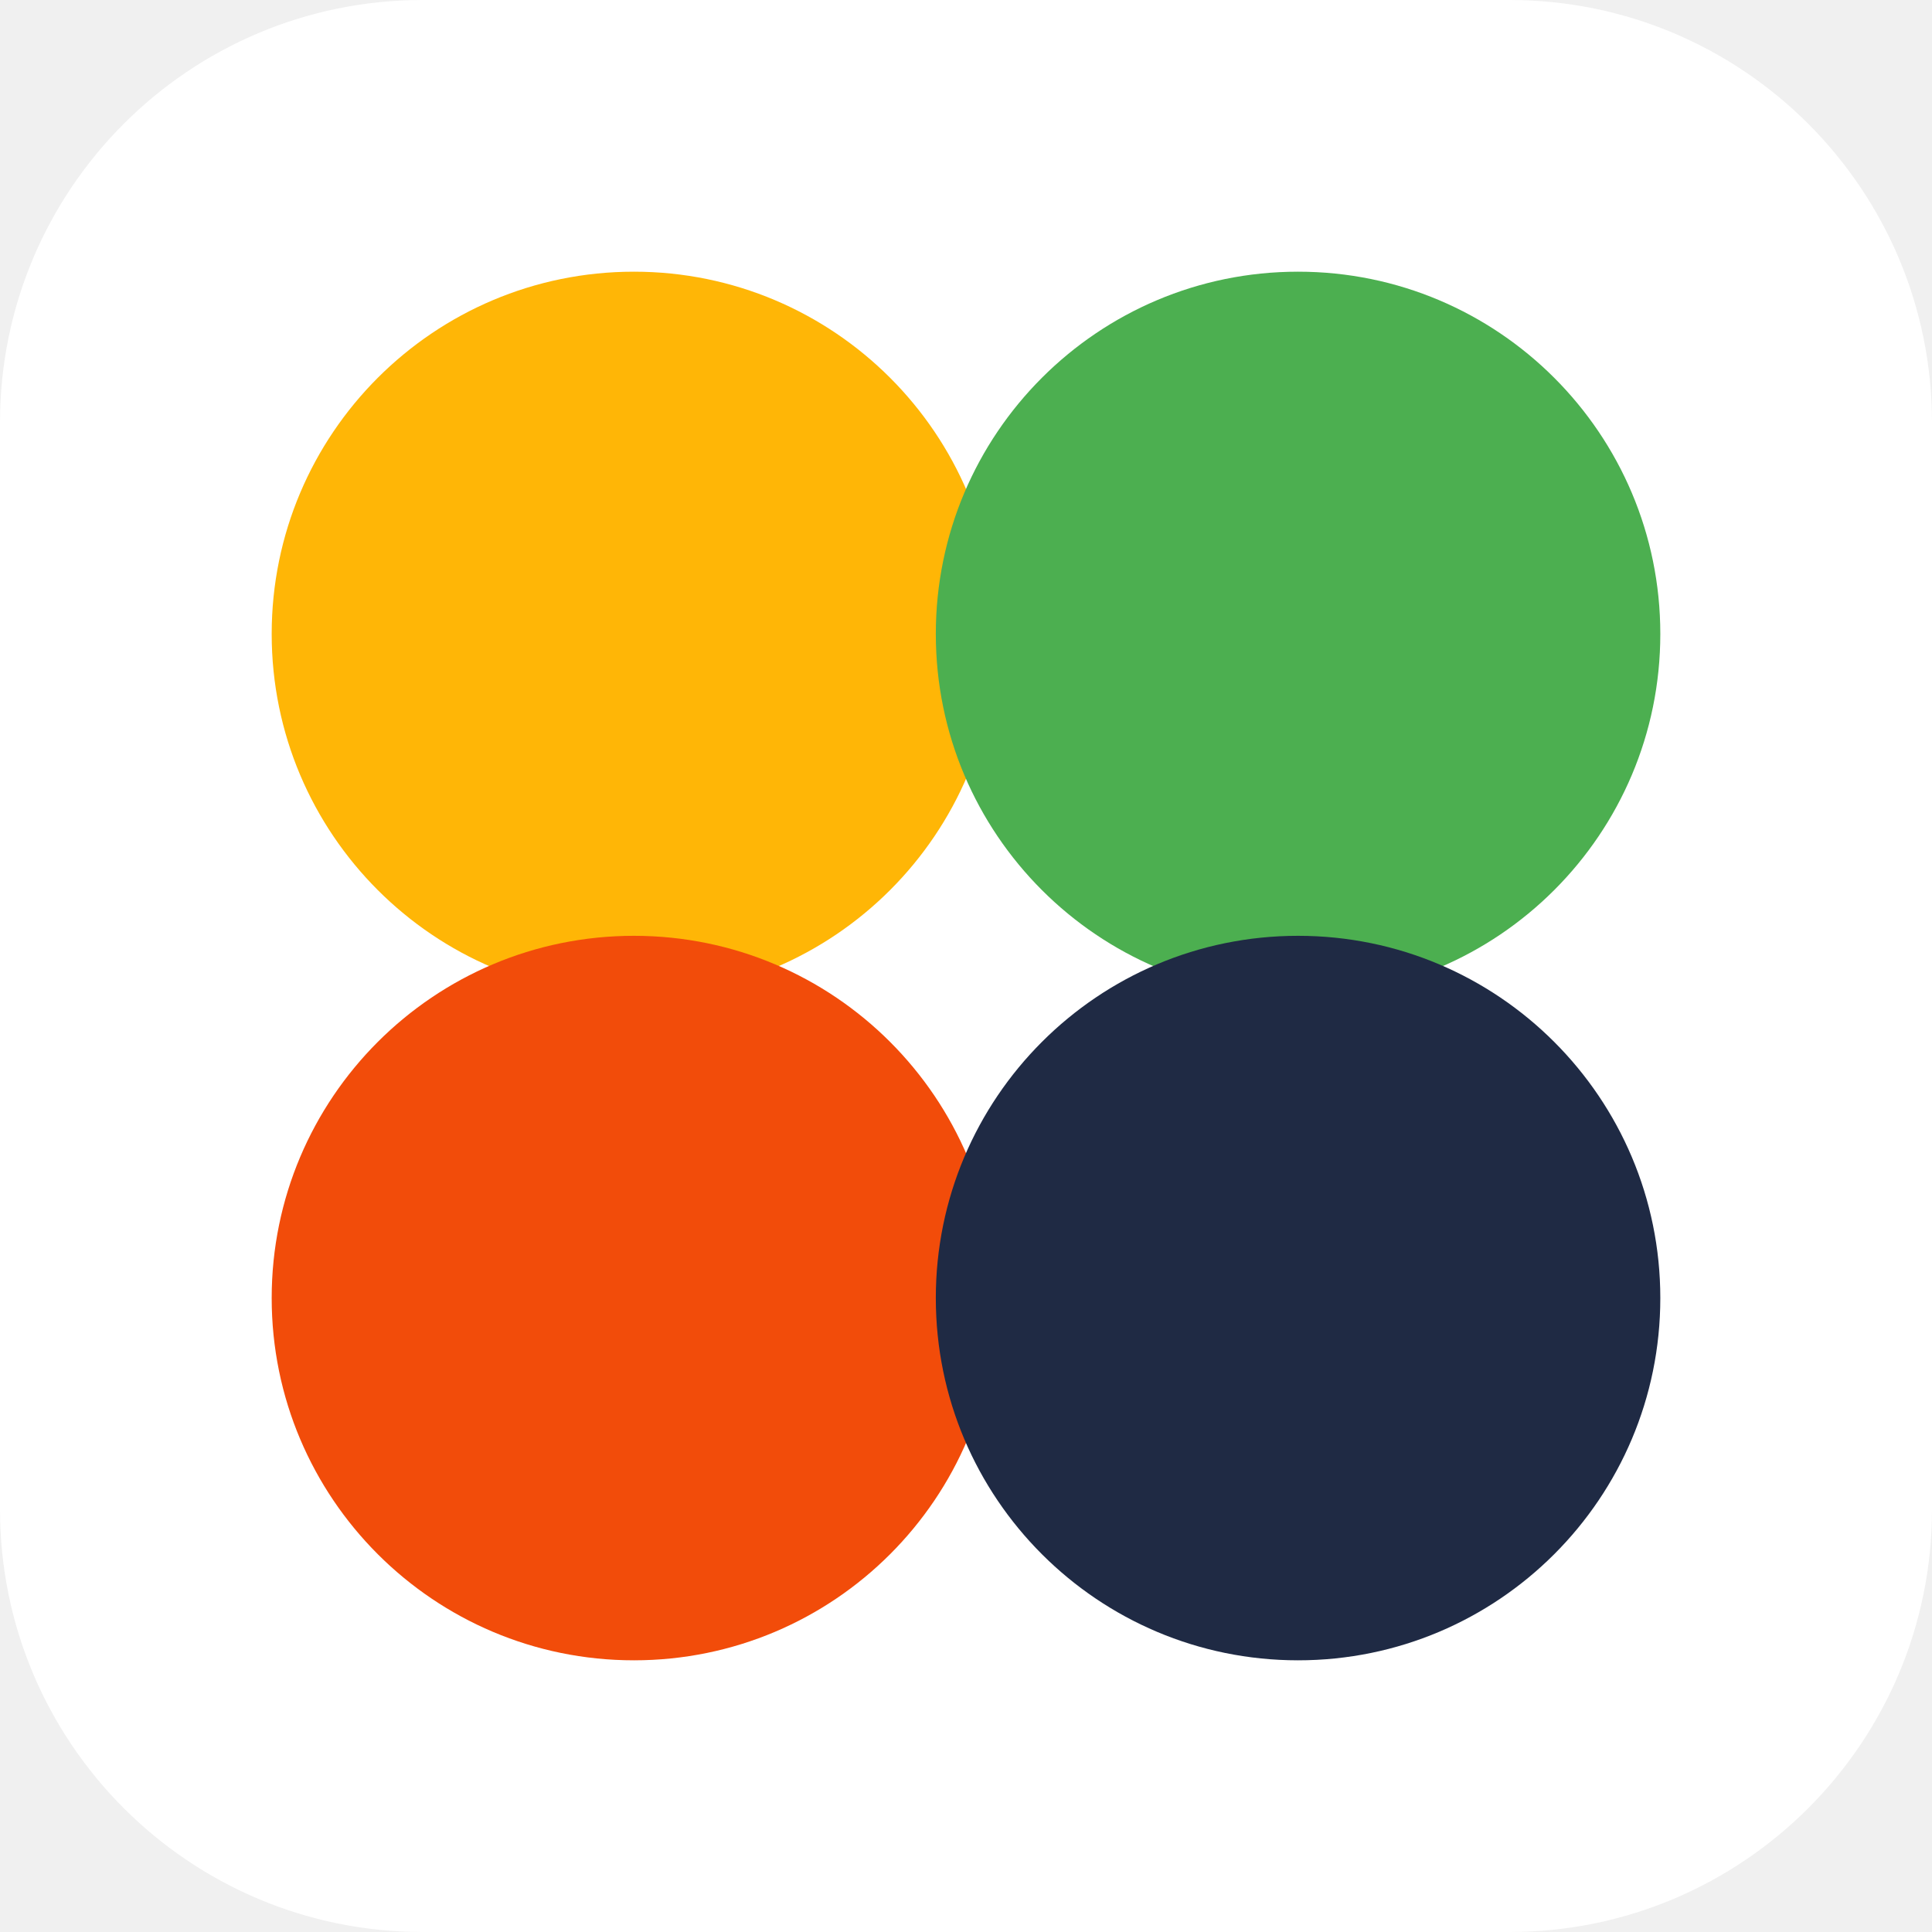
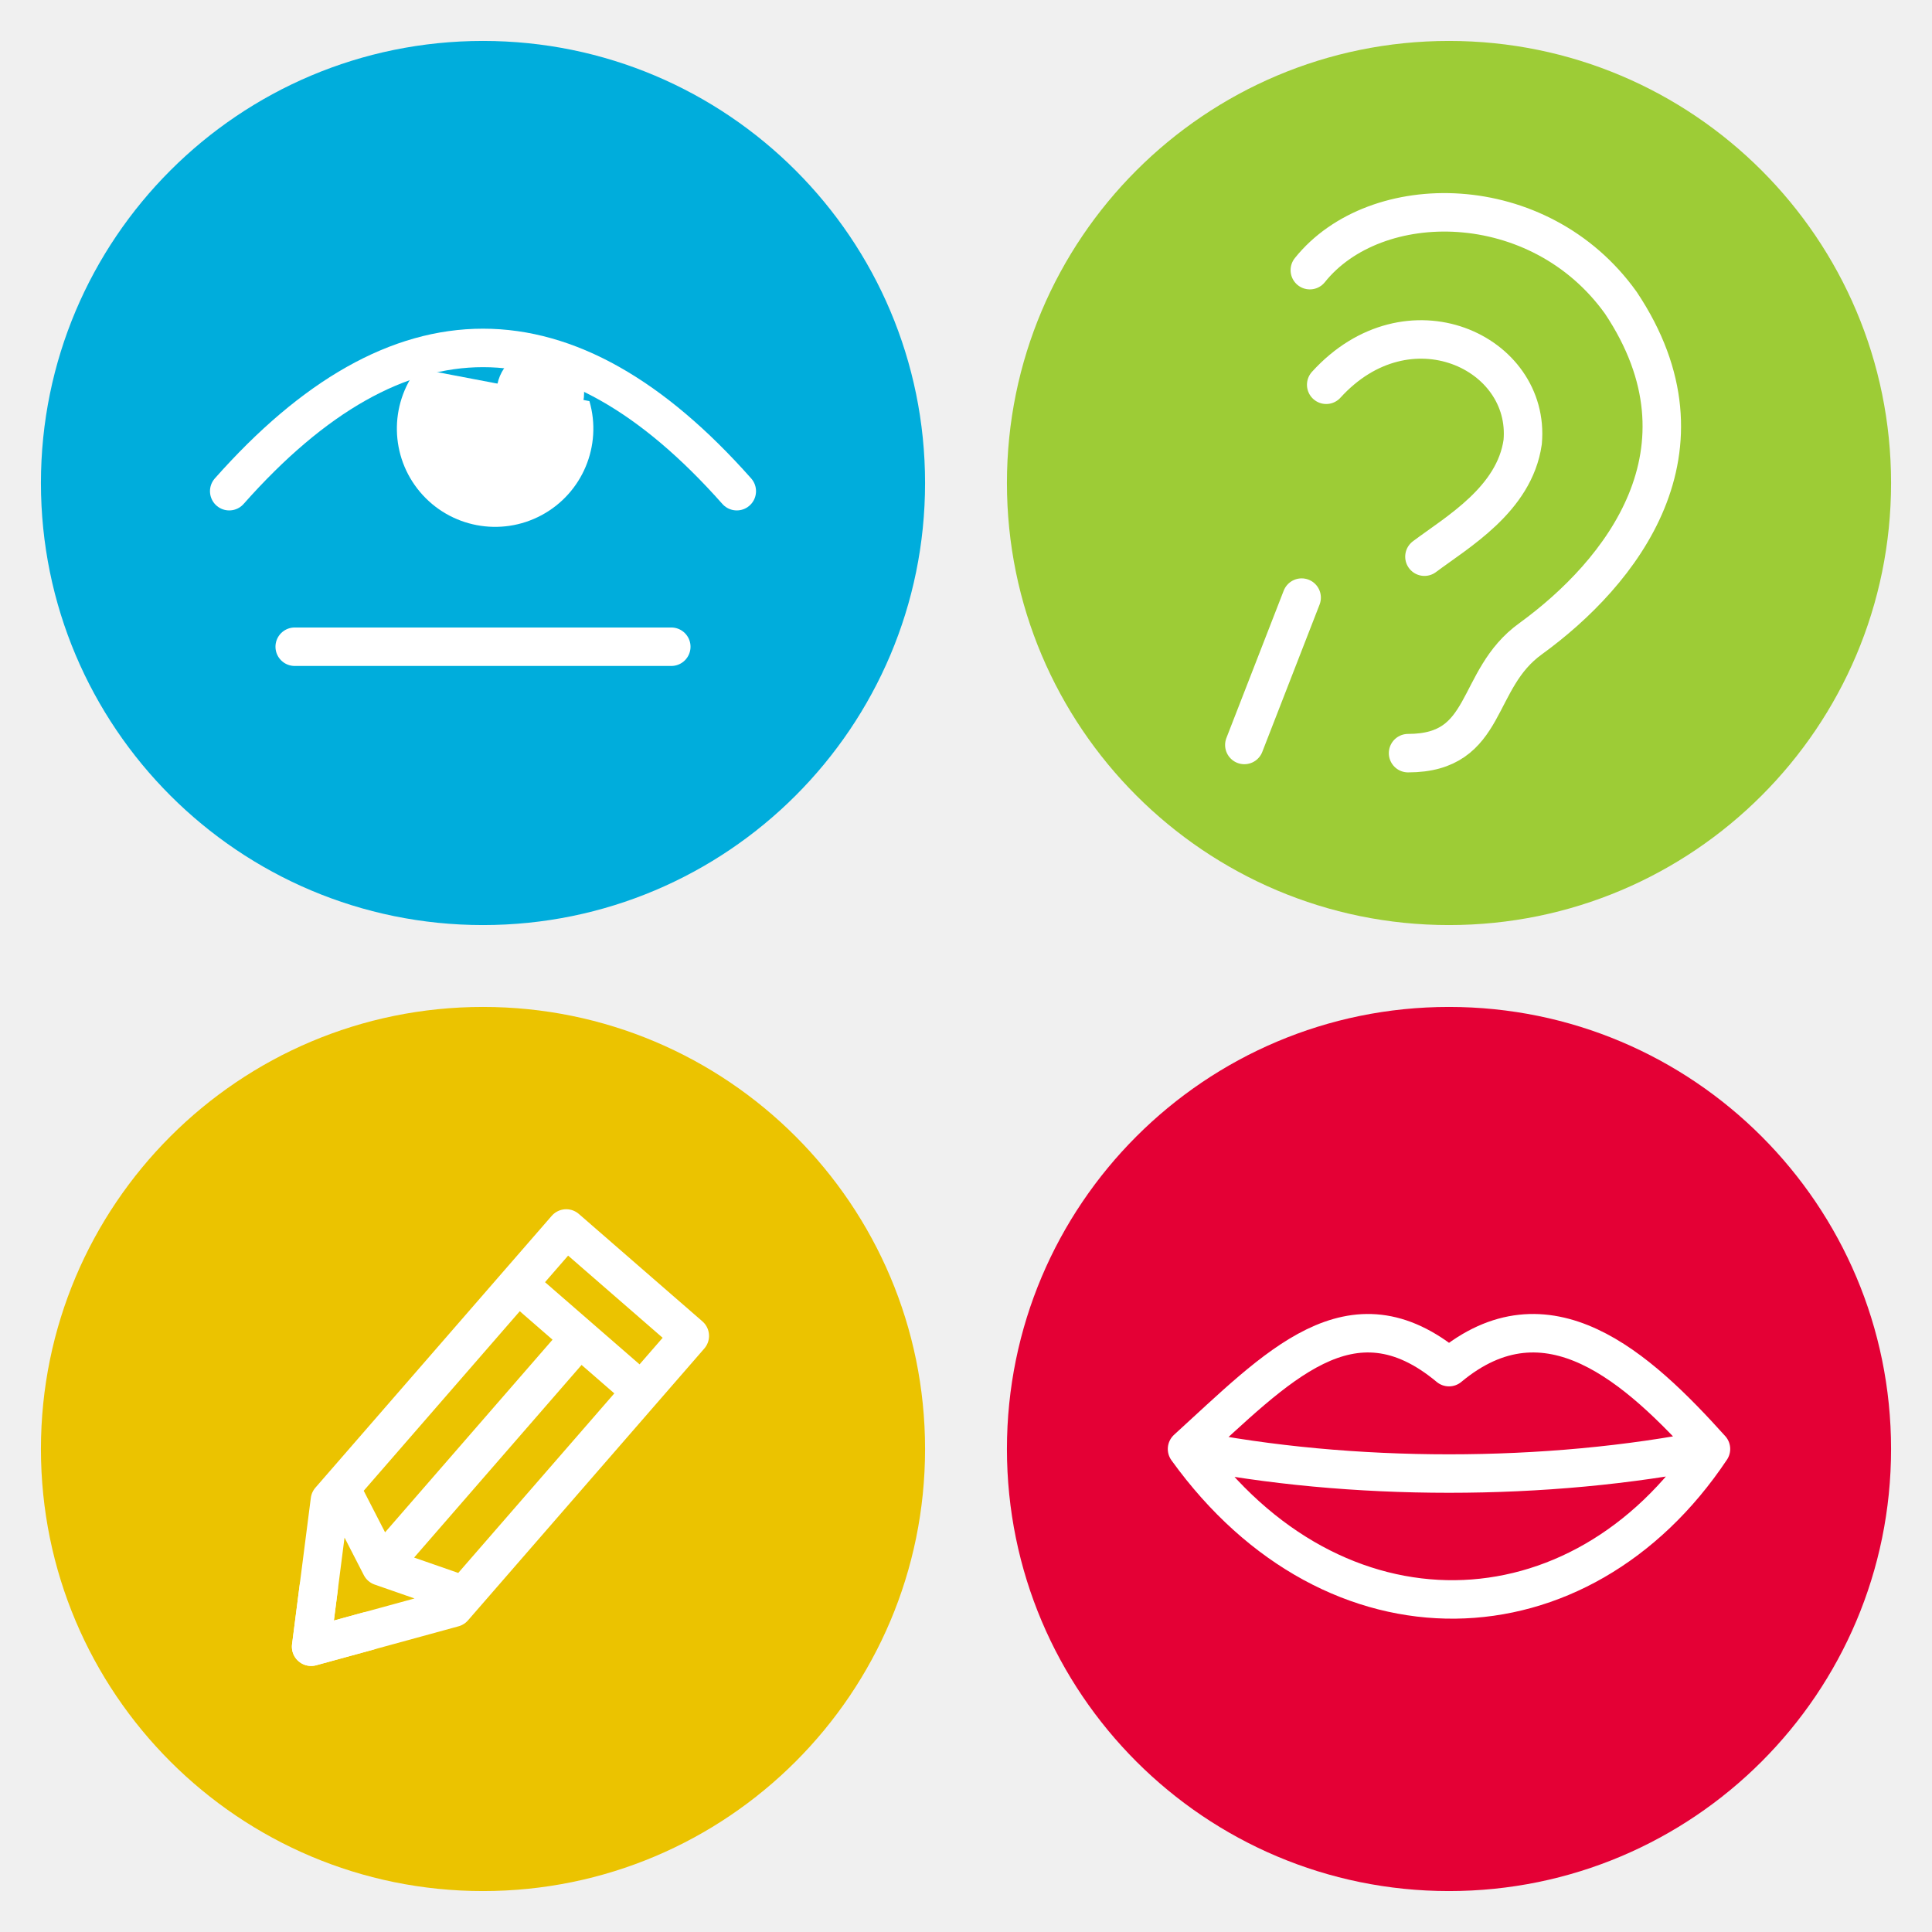
- <svg xmlns="http://www.w3.org/2000/svg" viewBox="0 0 64 64">
-   <rect width="64" height="64" rx="14" fill="#ffffff" />
-   <circle cx="21" cy="21" r="12" fill="#ffb606" />
-   <circle cx="43" cy="21" r="12" fill="#4caf50" />
-   <circle cx="21" cy="43" r="12" fill="#f24c0a" />
-   <circle cx="43" cy="43" r="12" fill="#1f2a44" />
+ <svg xmlns="http://www.w3.org/2000/svg" viewBox="0 0 236 236" fill="none">
+   <g transform="translate(59 59)">
+     <circle r="54" fill="#00ADDC" />
+     <g color="#ffffff">
+       <g fill="none" stroke="currentColor" stroke-width="4.7" stroke-linecap="round" stroke-linejoin="round">
+         <path d="M-31 1Q0-34 31 1M-23 20H23" />
+         <path d="M-8-14A12 12 0 1 0 13-10" fill="currentColor" stroke="none" />
+         <circle cx="7" cy="-11" r="3" fill="currentColor" />
+       </g>
+     </g>
+   </g>
+   <g transform="translate(177 59)">
+     <circle r="54" fill="#9DCC36" />
+     <g color="#ffffff">
+       <g fill="none" stroke="currentColor" stroke-width="4.7" stroke-linecap="round" stroke-linejoin="round">
+         <path d="M-17-23C-9-33 11-33 21-19C33-1 21 14 10 22C3 27 5 36-5 36M-15-9C-5-20 10-13 9-2C8 5 1 9-3 12M-18 17L-25 35" transform="translate(0 -3)" />
+       </g>
+     </g>
+   </g>
+   <g transform="translate(59 177)">
+     <circle r="54" fill="#EBC300" />
+     <g color="#ffffff">
+       <g fill="none" stroke="currentColor" stroke-width="4.7" stroke-linecap="round" stroke-linejoin="round">
+         <g transform="rotate(41)">
+           <path d="M-10-27V17L0 32L10 17V-27ZM-10-18H10M-10 15L0 19L10 15M0-17V18" />
+           <path d="M-4 26L0 32L4 26" />
+         </g>
+       </g>
+     </g>
+   </g>
+   <g transform="translate(177 177)">
+     <circle r="54" fill="#E40035" />
+     <g color="#ffffff">
+       <g fill="none" stroke="currentColor" stroke-width="4.7" stroke-linecap="round" stroke-linejoin="round">
+         <path d="M-32 0C-21-10-12-20 0-10C12-20 23-10 32 0C16 24-14 25-32 0ZM-32 0C-12 4 12 4 32 0" />
+       </g>
+     </g>
+   </g>
</svg>
